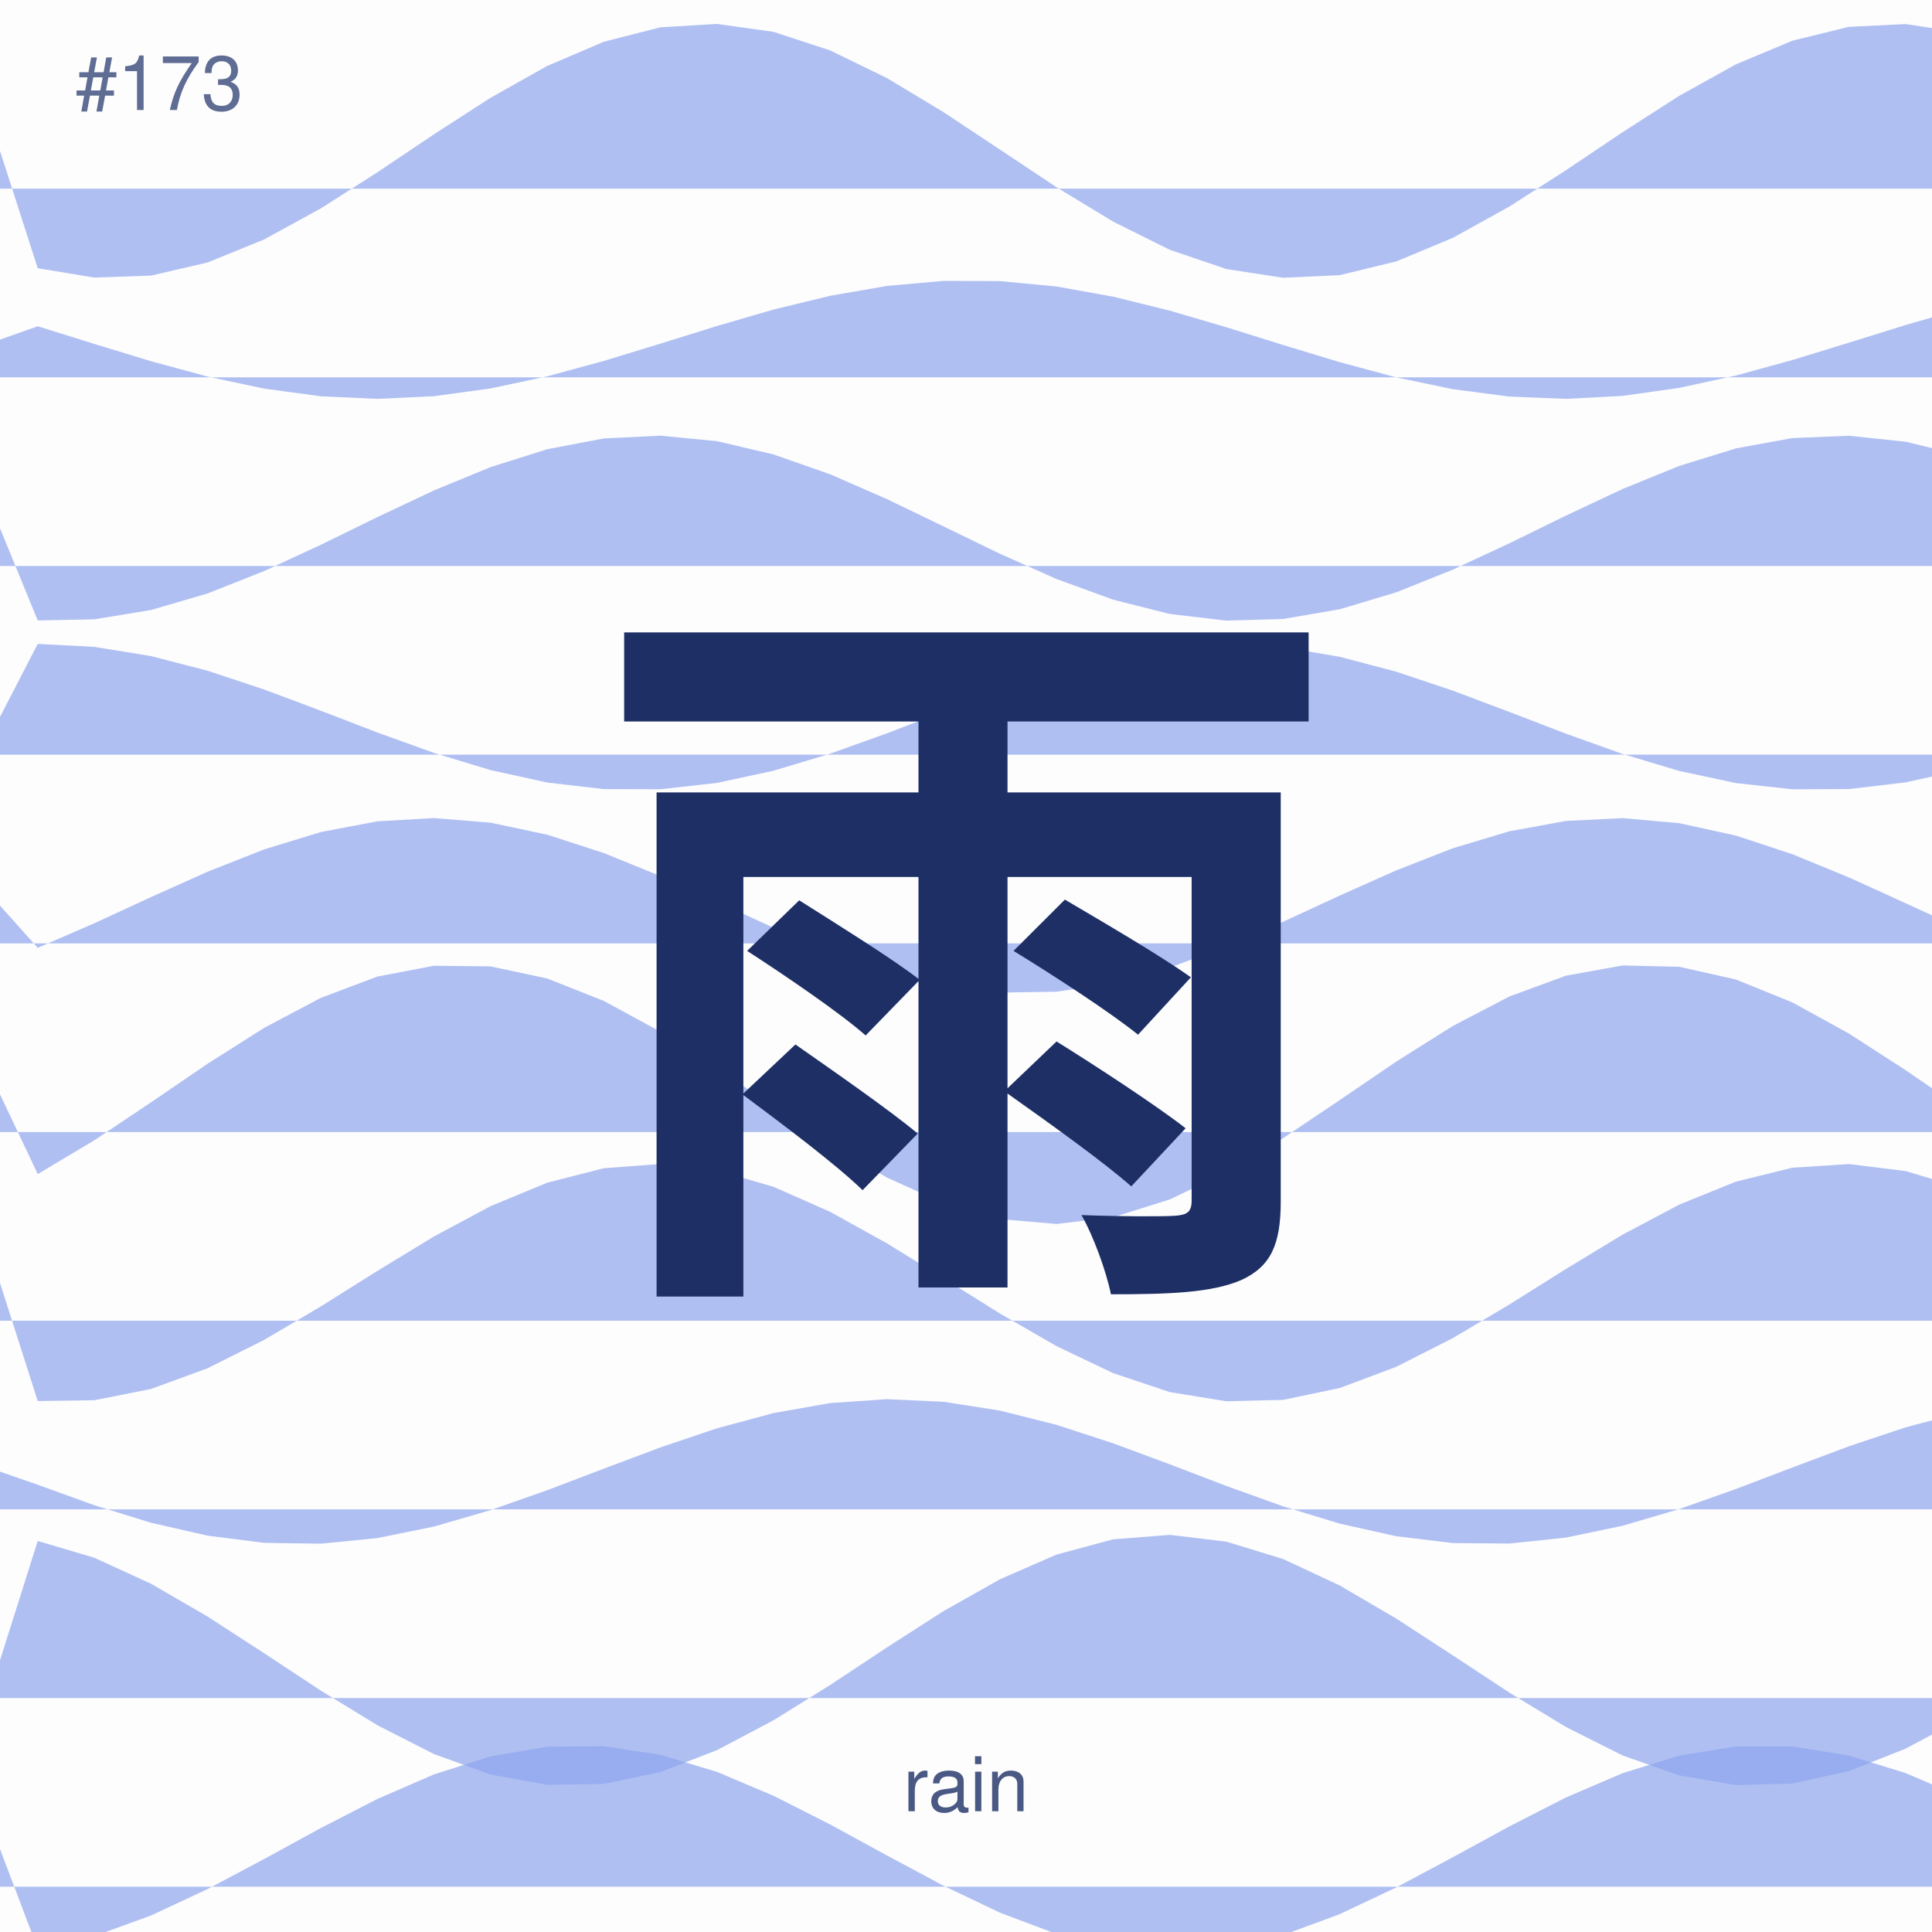
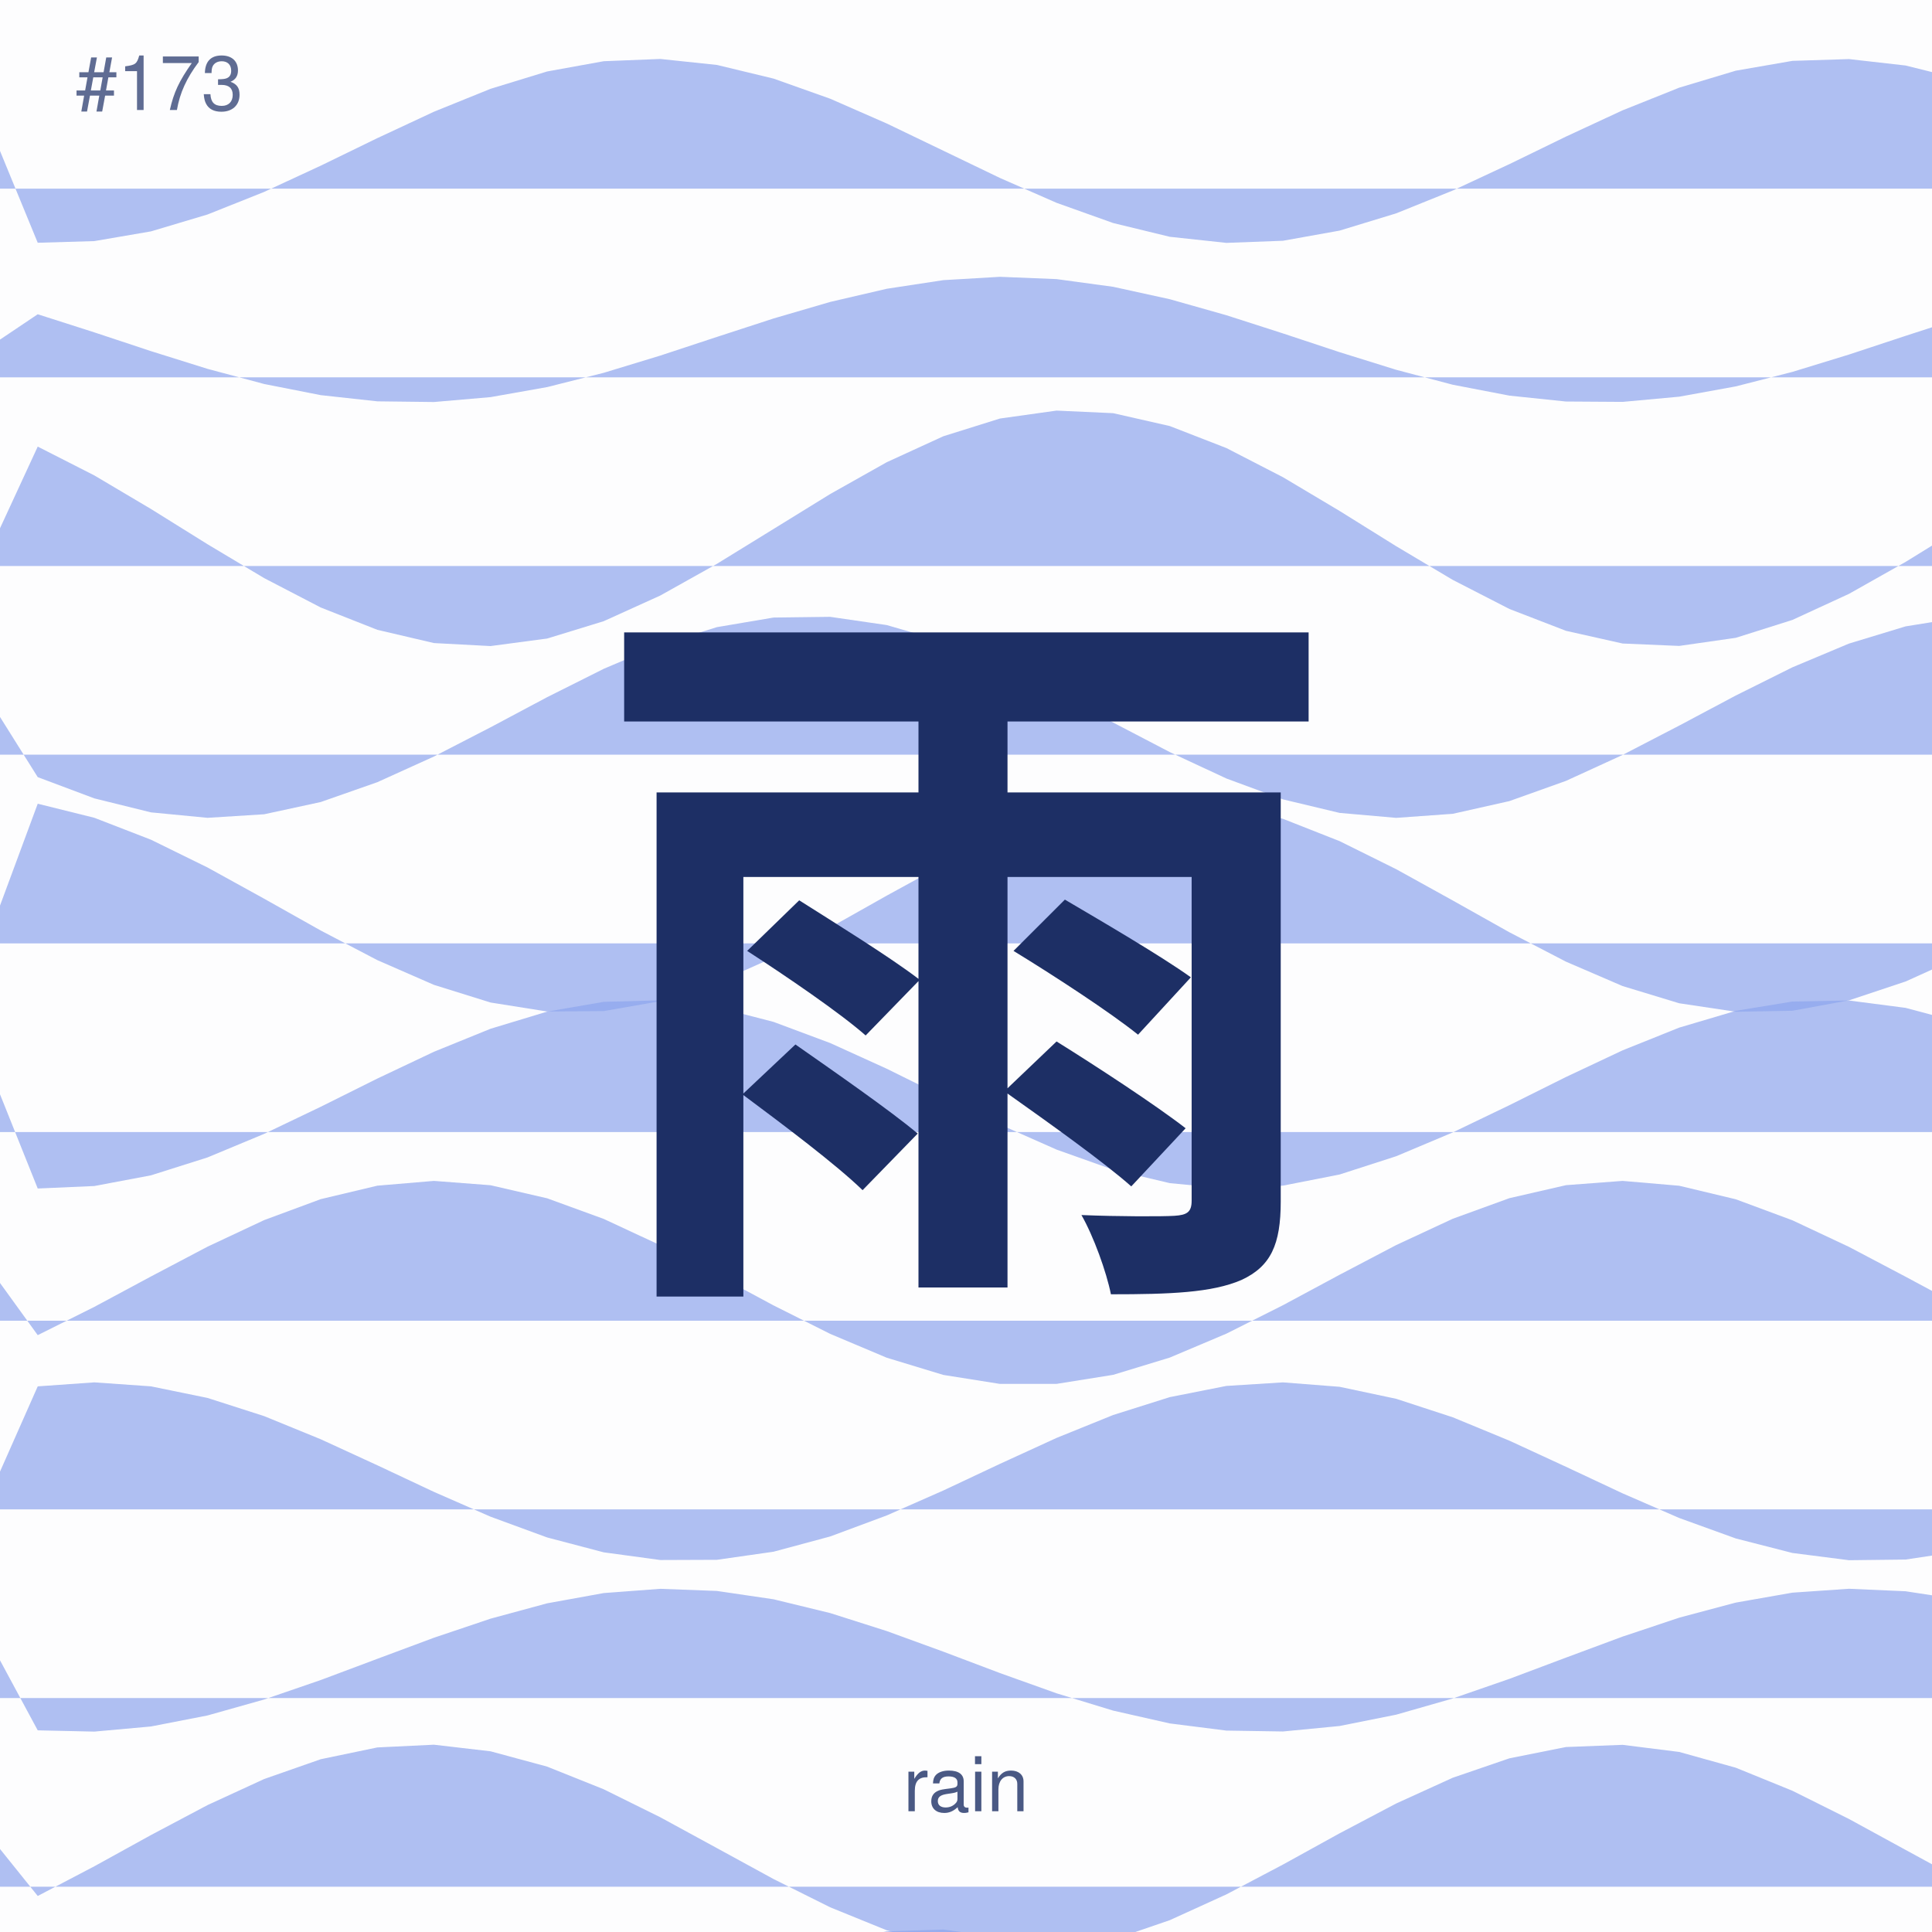
<svg xmlns="http://www.w3.org/2000/svg" width="512" height="512" viewBox="0 0 512 512">
  <defs>
    <style>
      .radical-text {
        font-family: 'Hiragino Sans', 'Yu Gothic', 'Meiryo', 'MS Gothic', 'SimSun', 'Takao', 'IPAexGothic', 'IPAGothic', 'VL Gothic', 'Noto Sans CJK JP', 'Arial Unicode MS', serif;
        font-size: 200px;
        text-anchor: middle;
        dominant-baseline: middle;
        fill: #1d2f65;
        font-weight: bold;
      }
      .number-text {
        font-family: 'Helvetica', 'Arial', sans-serif;
        font-size: 20px;
        text-anchor: start;
        dominant-baseline: hanging;
        fill: #1d2f65;
        opacity: 0.7;
        font-weight: normal;
      }
      .meaning-text {
        font-family: 'Helvetica', 'Arial', sans-serif;
        font-size: 20px;
        text-anchor: middle;
        dominant-baseline: baseline;
        fill: #1d2f65;
        opacity: 0.8;
        font-weight: normal;
      }
    </style>
  </defs>
  <rect width="512" height="512" fill="#fdfdfe" />
  <g opacity="0.6">
-     <path d="M 0,40 L 10,71.082 L 25,73.558 L 40,73.037 L 55,69.564 L 70,63.451 L 85,55.242 L 100,45.673 L 115,35.596 L 130,25.913 L 145,17.488 L 160,11.074 L 175,7.244 L 190,6.34 L 205,8.443 L 220,13.364 L 235,20.665 L 250,29.693 L 265,39.642 L 280,49.623 L 295,58.744 L 310,66.19 L 325,71.298 L 340,73.609 L 355,72.919 L 370,69.287 L 385,63.04 L 400,54.735 L 415,45.113 L 430,35.035 L 445,25.4 L 460,17.069 L 475,10.787 L 490,7.114 L 505,6.379 L 520,8.647 L 512,50 L 0,50 Z" fill="#4169E1" opacity="0.7" />
-     <path d="M 0,90 L 10,86.467 L 25,91.148 L 40,95.726 L 55,99.793 L 70,102.985 L 85,105.017 L 100,105.708 L 115,104.995 L 130,102.943 L 145,99.735 L 160,95.657 L 175,91.074 L 190,86.395 L 205,82.038 L 220,78.392 L 235,75.783 L 250,74.444 L 265,74.495 L 280,75.93 L 295,78.622 L 310,82.331 L 325,86.725 L 340,91.411 L 355,95.971 L 370,99.998 L 385,103.132 L 400,105.093 L 415,105.705 L 430,104.915 L 445,102.792 L 460,99.527 L 475,95.41 L 490,90.811 L 505,86.139 L 520,81.811 L 512,100 L 0,100 Z" fill="#4169E1" opacity="0.7" />
-     <path d="M 0,140 L 10,164.426 L 25,164.123 L 40,161.665 L 55,157.272 L 70,151.336 L 85,144.388 L 100,137.047 L 115,129.971 L 130,123.79 L 145,119.057 L 160,116.195 L 175,115.46 L 190,116.916 L 205,120.435 L 220,125.701 L 235,132.244 L 250,139.481 L 265,146.763 L 280,153.442 L 295,158.92 L 310,162.708 L 325,164.467 L 340,164.041 L 355,161.467 L 370,156.976 L 385,150.968 L 400,143.981 L 415,136.638 L 430,129.595 L 445,123.482 L 460,118.844 L 475,116.096 L 490,115.484 L 505,117.061 L 520,120.687 L 512,150 L 0,150 Z" fill="#4169E1" opacity="0.7" />
-     <path d="M 0,190 L 10,170.647 L 25,171.428 L 40,173.867 L 55,177.748 L 70,182.723 L 85,188.348 L 100,194.121 L 115,199.525 L 130,204.079 L 145,207.375 L 160,209.119 L 175,209.155 L 190,207.48 L 205,204.244 L 220,199.735 L 235,194.357 L 250,188.589 L 265,182.948 L 280,177.936 L 295,174.002 L 310,171.497 L 325,170.645 L 340,171.522 L 355,174.049 L 370,178.002 L 385,183.026 L 400,188.673 L 415,194.438 L 430,199.807 L 445,204.3 L 460,207.516 L 475,209.167 L 490,209.106 L 505,207.338 L 520,204.021 L 512,200 L 0,200 Z" fill="#4169E1" opacity="0.7" />
-     <path d="M 0,240 L 10,251.181 L 25,244.673 L 40,237.748 L 55,231.023 L 70,225.101 L 85,220.509 L 100,217.659 L 115,216.804 L 130,218.021 L 145,221.202 L 160,226.062 L 175,232.166 L 190,238.971 L 205,245.867 L 220,252.24 L 235,257.519 L 250,261.233 L 265,263.05 L 280,262.809 L 295,260.53 L 310,256.417 L 325,250.838 L 340,244.29 L 355,237.36 L 370,230.665 L 385,224.804 L 400,220.301 L 415,217.557 L 430,216.818 L 445,218.15 L 460,221.433 L 475,226.376 L 490,232.535 L 505,239.361 L 520,246.244 L 512,250 L 0,250 Z" fill="#4169E1" opacity="0.7" />
-     <path d="M 0,290 L 10,311.138 L 25,302.184 L 40,292.142 L 55,281.909 L 70,272.399 L 85,264.461 L 100,258.804 L 115,255.934 L 130,256.107 L 145,259.307 L 160,265.249 L 175,273.402 L 190,283.038 L 205,293.296 L 220,303.259 L 235,312.038 L 250,318.848 L 265,323.081 L 280,324.36 L 295,322.569 L 310,317.868 L 325,310.679 L 340,301.642 L 355,291.565 L 370,281.349 L 385,271.905 L 400,264.078 L 415,258.566 L 430,255.862 L 445,256.207 L 460,259.572 L 475,265.654 L 490,273.911 L 505,283.605 L 520,293.871 L 512,300 L 0,300 Z" fill="#4169E1" opacity="0.7" />
-     <path d="M 0,340 L 10,371.286 L 25,371.078 L 40,368.094 L 55,362.601 L 70,355.088 L 85,346.228 L 100,336.811 L 115,327.68 L 130,319.648 L 145,313.435 L 160,309.595 L 175,308.47 L 190,310.163 L 205,314.52 L 220,321.153 L 235,329.47 L 250,338.728 L 265,348.099 L 280,356.747 L 295,363.899 L 310,368.916 L 325,371.35 L 340,370.983 L 355,367.849 L 370,362.228 L 385,354.62 L 400,345.707 L 415,336.284 L 430,327.193 L 445,319.246 L 460,313.153 L 475,309.458 L 490,308.491 L 505,310.339 L 520,314.836 L 512,350 L 0,350 Z" fill="#4169E1" opacity="0.7" />
-     <path d="M 0,390 L 10,393.477 L 25,398.905 L 40,403.538 L 55,406.961 L 70,408.869 L 85,409.092 L 100,407.609 L 115,404.554 L 130,400.198 L 145,394.931 L 160,389.224 L 175,383.586 L 190,378.521 L 205,374.482 L 220,371.828 L 235,370.798 L 250,371.483 L 265,373.822 L 280,377.607 L 295,382.498 L 310,388.059 L 325,393.794 L 340,399.19 L 355,403.765 L 370,407.11 L 385,408.927 L 400,409.054 L 415,407.478 L 430,404.341 L 445,399.923 L 460,394.618 L 475,388.902 L 490,383.283 L 505,378.264 L 520,374.293 L 512,400 L 0,400 Z" fill="#4169E1" opacity="0.7" />
-     <path d="M 0,440 L 10,408.373 L 25,412.825 L 40,419.704 L 55,428.396 L 70,438.124 L 85,448.02 L 100,457.2 L 115,464.843 L 130,470.267 L 145,472.988 L 160,472.761 L 175,469.609 L 190,463.811 L 205,455.886 L 220,446.543 L 235,436.615 L 250,426.989 L 265,418.526 L 280,411.98 L 295,407.938 L 310,406.76 L 325,408.551 L 340,413.151 L 355,420.149 L 370,428.921 L 385,438.683 L 400,448.562 L 415,457.676 L 430,465.211 L 445,470.495 L 460,473.054 L 475,472.661 L 490,469.35 L 505,463.417 L 520,455.393 L 512,450 L 0,450 Z" fill="#4169E1" opacity="0.7" />
-     <path d="M 0,490 L 10,516.454 L 25,513.077 L 40,507.638 L 55,500.623 L 70,492.66 L 85,484.459 L 100,476.753 L 115,470.231 L 130,465.474 L 145,462.908 L 160,462.762 L 175,465.049 L 190,469.565 L 205,475.907 L 220,483.507 L 235,491.687 L 250,499.717 L 265,506.878 L 280,512.532 L 295,516.173 L 310,517.477 L 325,516.325 L 340,512.823 L 355,507.281 L 370,500.196 L 385,492.2 L 400,484.008 L 415,476.35 L 430,469.913 L 445,465.269 L 460,462.835 L 475,462.827 L 490,465.246 L 505,469.877 L 520,476.305 L 512,500 L 0,500 Z" fill="#4169E1" opacity="0.7" />
-     <path d="M 0,540 L 10,547.015 L 25,538.784 L 40,530.662 L 55,523.374 L 70,517.571 L 85,513.772 L 100,512.315 L 115,513.332 L 130,516.731 L 145,522.208 L 160,529.275 L 175,537.3 L 190,545.566 L 205,553.334 L 220,559.912 L 235,564.711 L 250,567.303 L 265,567.456 L 280,565.156 L 295,560.609 L 310,554.221 L 325,546.563 L 340,538.319 L 355,530.225 L 370,523.004 L 385,517.301 L 400,513.626 L 415,512.307 L 430,513.461 L 445,516.986 L 460,522.567 L 475,529.706 L 490,537.763 L 505,546.021 L 520,553.741 L 512,550 L 0,550 Z" fill="#4169E1" opacity="0.7" />
+     <path d="M 0,40 L 10,64.331 L 25,63.891 L 40,61.318 L 55,56.84 L 70,50.858 L 85,43.907 L 100,36.606 L 115,29.608 L 130,23.539 L 145,18.94 L 160,16.222 L 175,15.628 L 190,17.212 L 205,20.831 L 220,26.162 L 235,32.73 L 250,39.946 L 265,47.168 L 280,53.749 L 295,59.103 L 310,62.749 L 325,64.364 L 340,63.802 L 355,61.114 L 370,56.54 L 385,50.489 L 400,43.5 L 415,36.199 L 430,29.238 L 445,23.237 L 460,18.735 L 475,16.131 L 490,15.66 L 505,17.363 L 520,21.088 L 512,50 L 0,50 Z" fill="#4169E1" opacity="0.7" />
+     <path d="M 0,90 L 10,83.283 L 25,88.083 L 40,93.055 L 55,97.754 L 70,101.76 L 85,104.715 L 100,106.357 L 115,106.537 L 130,105.24 L 145,102.581 L 160,98.799 L 175,94.231 L 190,89.285 L 205,84.402 L 220,80.02 L 235,76.529 L 250,74.242 L 265,73.362 L 280,73.968 L 295,76.007 L 310,79.295 L 325,83.54 L 340,88.362 L 355,93.33 L 370,98 L 385,101.956 L 400,104.844 L 415,106.406 L 430,106.503 L 445,105.125 L 460,102.396 L 475,98.56 L 490,93.959 L 505,89.005 L 520,84.14 L 512,100 L 0,100 Z" fill="#4169E1" opacity="0.7" />
+     <path d="M 0,140 L 10,118.355 L 25,125.994 L 40,134.885 L 55,144.232 L 70,153.201 L 85,160.992 L 100,166.906 L 115,170.418 L 130,171.212 L 145,169.219 L 160,164.615 L 175,157.812 L 190,149.419 L 205,140.184 L 220,130.932 L 235,122.491 L 250,115.613 L 265,110.915 L 280,108.814 L 295,109.499 L 310,112.908 L 325,118.738 L 340,126.467 L 355,135.404 L 370,144.753 L 385,153.676 L 400,161.378 L 415,167.171 L 430,170.536 L 445,171.174 L 460,169.027 L 475,164.287 L 490,157.377 L 505,148.916 L 520,139.658 L 512,150 L 0,150 Z" fill="#4169E1" opacity="0.7" />
+     <path d="M 0,190 L 10,205.946 L 25,211.578 L 40,215.283 L 55,216.73 L 70,215.788 L 85,212.543 L 100,207.285 L 115,200.482 L 130,192.743 L 145,184.759 L 160,177.243 L 175,170.867 L 190,166.2 L 205,163.658 L 220,163.47 L 235,165.652 L 250,170.008 L 265,176.151 L 280,183.53 L 295,191.487 L 310,199.312 L 325,206.305 L 340,211.841 L 355,215.426 L 370,216.74 L 385,215.666 L 400,212.298 L 415,206.939 L 430,200.067 L 445,192.296 L 460,184.319 L 475,176.85 L 490,170.556 L 505,165.998 L 520,163.585 L 512,200 L 0,200 Z" fill="#4169E1" opacity="0.7" />
+     <path d="M 0,240 L 10,212.996 L 25,216.723 L 40,222.53 L 55,229.897 L 70,238.167 L 85,246.6 L 100,254.444 L 115,260.997 L 130,265.675 L 145,268.06 L 160,267.938 L 175,265.32 L 190,260.441 L 205,253.735 L 220,245.803 L 235,237.352 L 250,229.138 L 265,221.894 L 280,216.268 L 295,212.761 L 310,211.688 L 325,213.143 L 340,216.998 L 355,222.907 L 370,230.343 L 385,238.642 L 400,247.062 L 415,254.851 L 430,261.314 L 445,265.873 L 460,268.12 L 475,267.856 L 490,265.103 L 505,260.108 L 520,253.317 L 512,250 L 0,250 Z" fill="#4169E1" opacity="0.7" />
+     <path d="M 0,290 L 10,314.965 L 25,314.306 L 40,311.476 L 55,306.728 L 70,300.485 L 85,293.306 L 100,285.832 L 115,278.73 L 130,272.634 L 145,268.09 L 160,265.503 L 175,265.104 L 190,266.93 L 205,270.815 L 220,276.415 L 235,283.228 L 250,290.646 L 265,298.007 L 280,304.652 L 295,309.988 L 310,313.539 L 325,314.987 L 340,314.203 L 355,311.257 L 370,306.413 L 385,300.102 L 400,292.889 L 415,285.418 L 430,278.356 L 445,272.334 L 460,267.89 L 475,265.422 L 490,265.149 L 505,267.095 L 520,271.088 L 512,300 L 0,300 Z" fill="#4169E1" opacity="0.7" />
+     <path d="M 0,340 L 10,353.825 L 25,346.338 L 40,338.284 L 55,330.383 L 70,323.342 L 85,317.788 L 100,314.219 L 115,312.952 L 130,314.102 L 145,317.565 L 160,323.032 L 175,330.015 L 190,337.89 L 205,345.953 L 220,353.484 L 235,359.811 L 250,364.369 L 265,366.749 L 280,366.74 L 295,364.343 L 310,359.771 L 325,353.432 L 340,345.895 L 355,337.83 L 370,329.959 L 385,322.986 L 400,317.532 L 415,314.085 L 430,312.953 L 445,314.237 L 460,317.822 L 475,323.389 L 490,330.439 L 505,338.343 L 520,346.396 L 512,350 L 0,350 Z" fill="#4169E1" opacity="0.7" />
+     <path d="M 0,390 L 10,367.402 L 25,366.343 L 40,367.398 L 55,370.471 L 70,375.288 L 85,381.42 L 100,388.319 L 115,395.367 L 130,401.936 L 145,407.439 L 160,411.384 L 175,413.419 L 190,413.362 L 205,411.218 L 220,407.179 L 235,401.605 L 250,394.995 L 265,387.938 L 280,381.066 L 295,374.992 L 310,370.258 L 325,367.288 L 340,366.347 L 355,367.518 L 370,370.698 L 385,375.602 L 400,381.792 L 415,388.716 L 430,395.754 L 445,402.278 L 460,407.705 L 475,411.551 L 490,413.472 L 505,413.296 L 520,411.039 L 512,400 L 0,400 Z" fill="#4169E1" opacity="0.7" />
+     <path d="M 0,440 L 10,458.559 L 25,458.89 L 40,457.533 L 55,454.611 L 70,450.383 L 85,445.227 L 100,439.605 L 115,434.018 L 130,428.966 L 145,424.899 L 160,422.18 L 175,421.054 L 190,421.62 L 205,423.828 L 220,427.481 L 235,432.252 L 250,437.714 L 265,443.382 L 280,448.747 L 295,453.33 L 310,456.723 L 325,458.622 L 340,458.858 L 355,457.409 L 370,454.405 L 385,450.114 L 400,444.92 L 415,439.286 L 430,433.716 L 445,428.708 L 460,424.708 L 475,422.074 L 490,421.041 L 505,421.702 L 520,423.997 L 512,450 L 0,450 Z" fill="#4169E1" opacity="0.7" />
+     <path d="M 0,490 L 10,502.451 L 25,494.587 L 40,486.314 L 55,478.369 L 70,471.463 L 85,466.214 L 100,463.089 L 115,462.367 L 130,464.115 L 145,468.174 L 160,474.183 L 175,481.605 L 190,489.777 L 205,497.969 L 220,505.449 L 235,511.549 L 250,515.724 L 265,517.601 L 280,517.013 L 295,514.011 L 310,508.865 L 325,502.034 L 340,494.128 L 355,485.853 L 370,477.948 L 385,471.12 L 400,465.979 L 415,462.983 L 430,462.401 L 445,464.284 L 460,468.464 L 475,474.568 L 490,482.05 L 505,490.243 L 520,498.414 L 512,500 L 0,500 Z" fill="#4169E1" opacity="0.7" />
+     <path d="M 0,540 L 10,540.204 L 25,548.699 L 40,556.417 L 55,562.669 L 70,566.895 L 85,568.72 L 100,567.978 L 115,564.738 L 130,559.288 L 145,552.115 L 160,543.859 L 175,535.259 L 190,527.083 L 205,520.06 L 220,514.819 L 235,511.826 L 250,511.351 L 265,513.435 L 280,517.891 L 295,524.323 L 310,532.155 L 325,540.688 L 340,549.159 L 355,556.812 L 370,562.963 L 385,567.064 L 400,568.746 L 415,567.861 L 430,564.487 L 445,558.926 L 460,551.674 L 475,543.379 L 490,534.783 L 505,526.652 L 520,519.714 L 512,550 L 0,550 Z" fill="#4169E1" opacity="0.7" />
  </g>
  <text x="256" y="256" class="radical-text">雨</text>
  <text x="20" y="20" class="number-text">#173</text>
  <text x="256" y="480" class="meaning-text">rain</text>
</svg>
